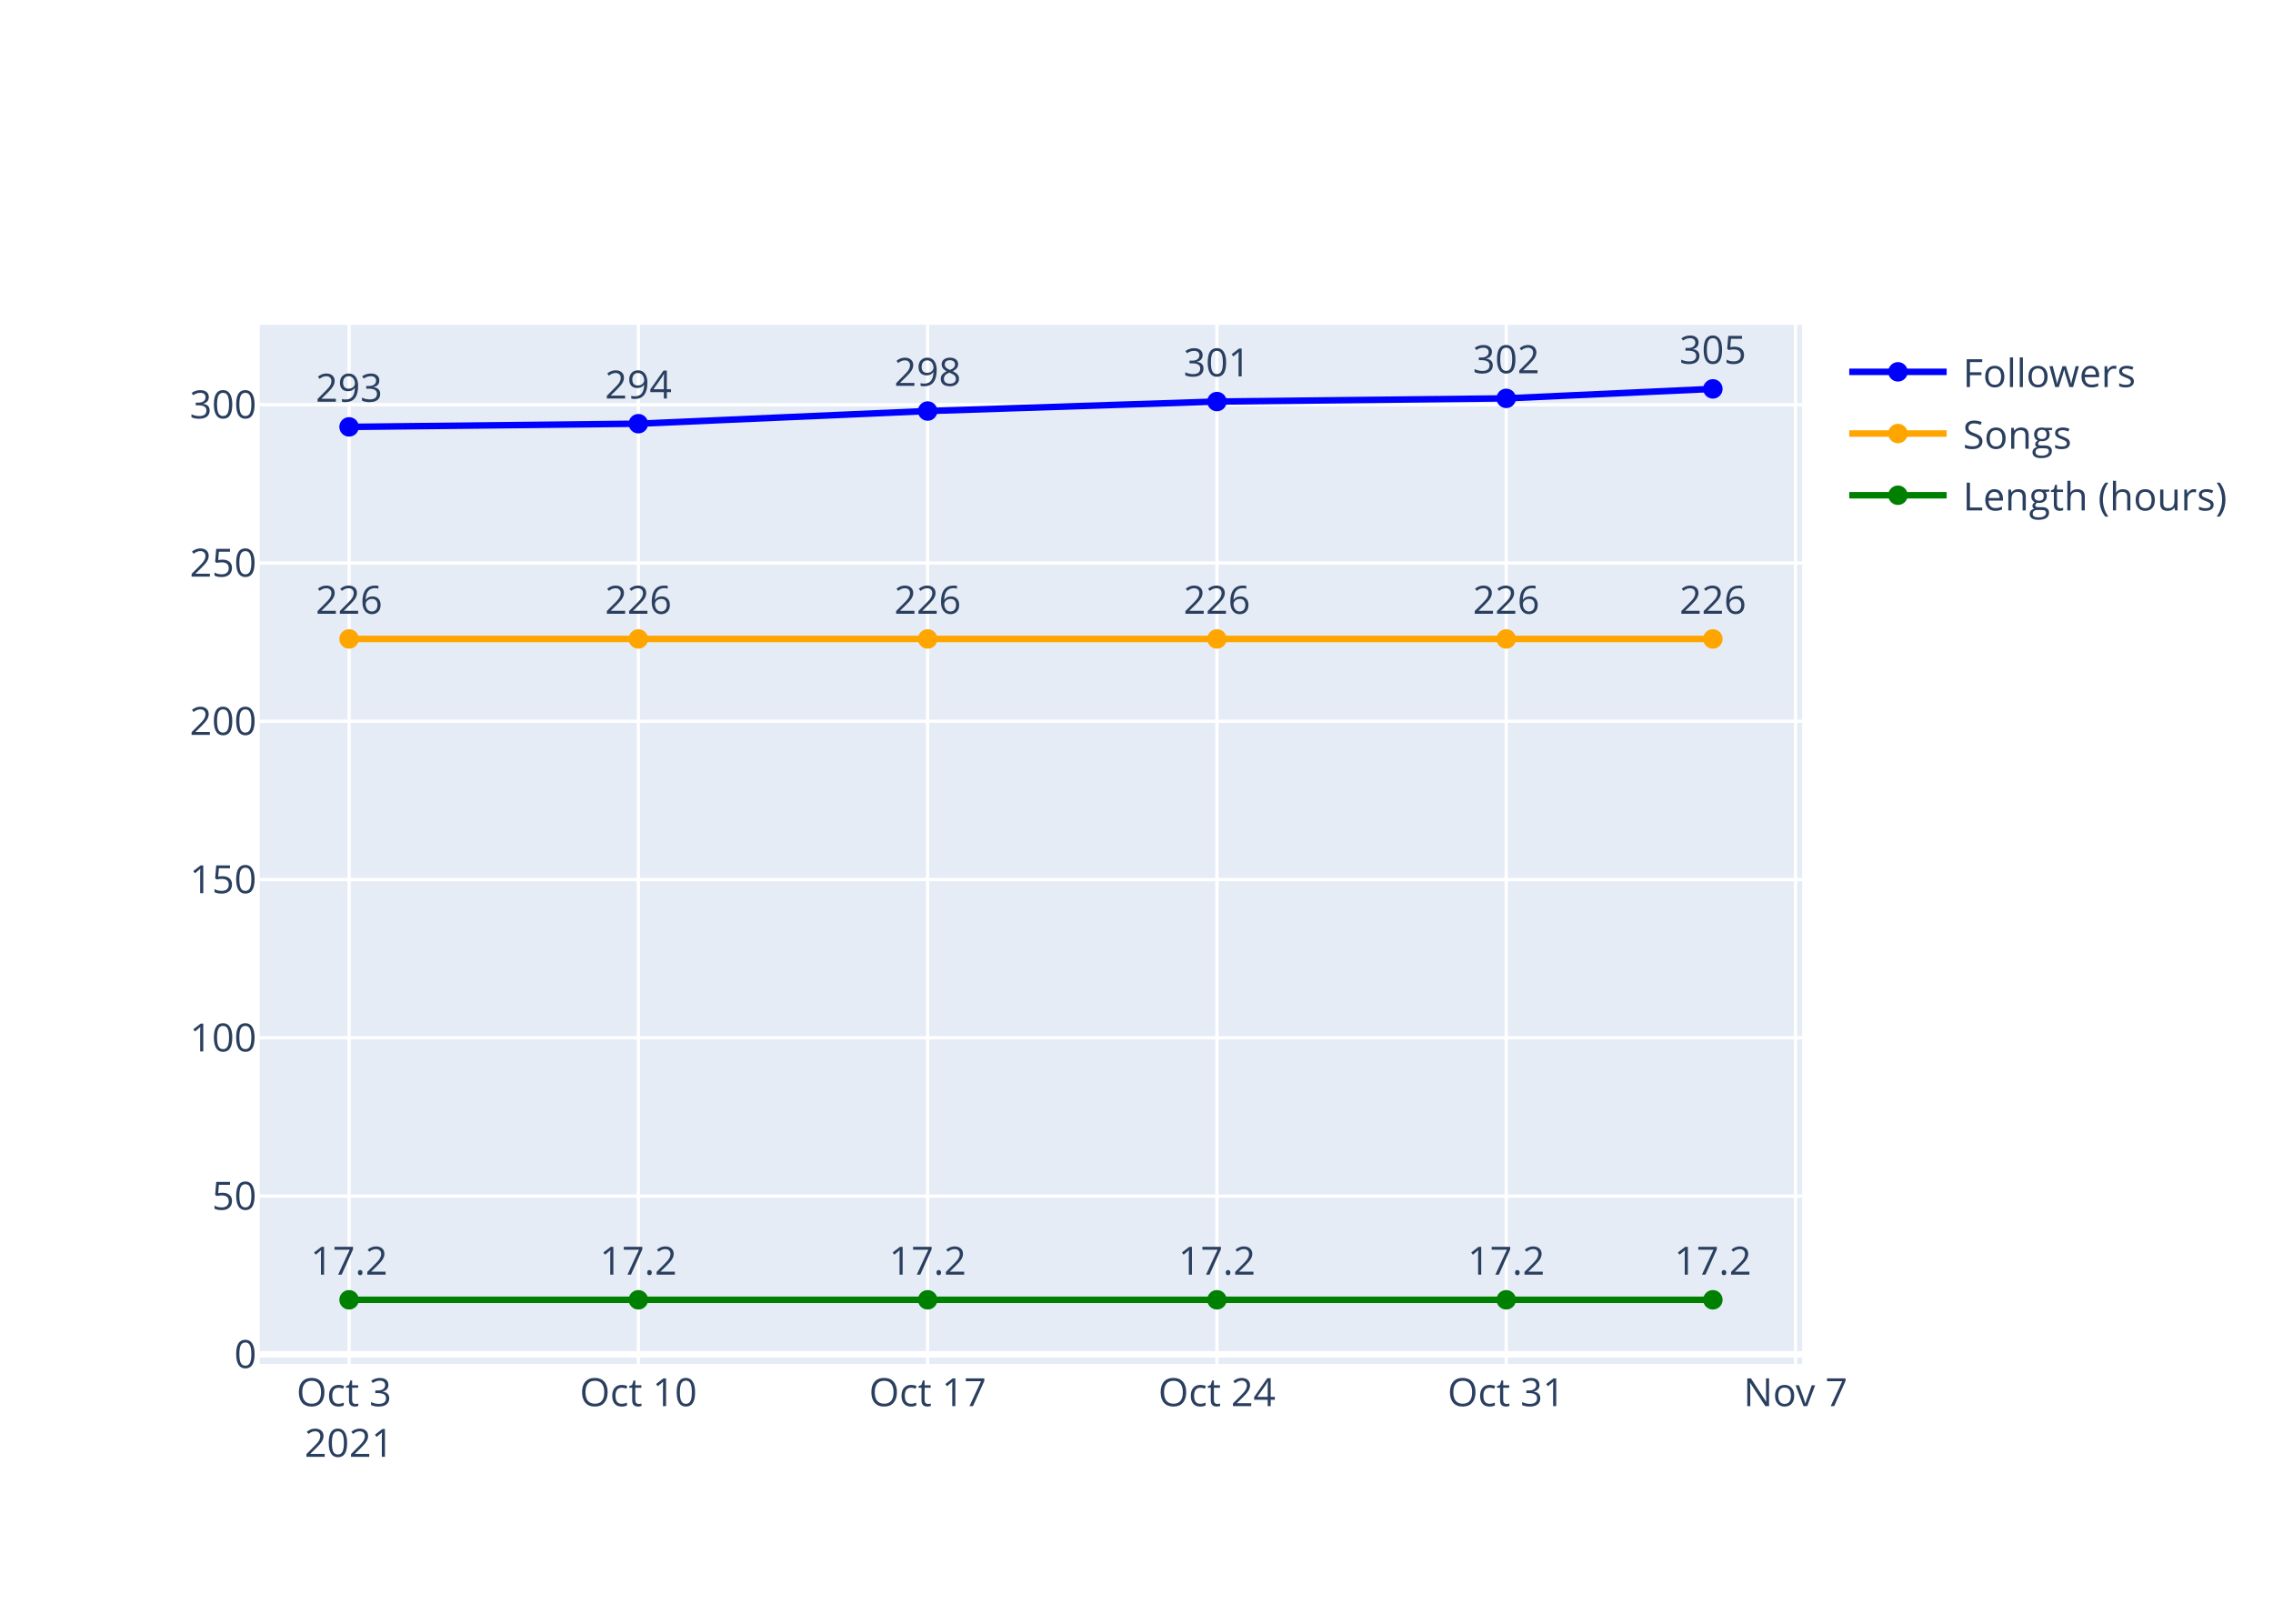
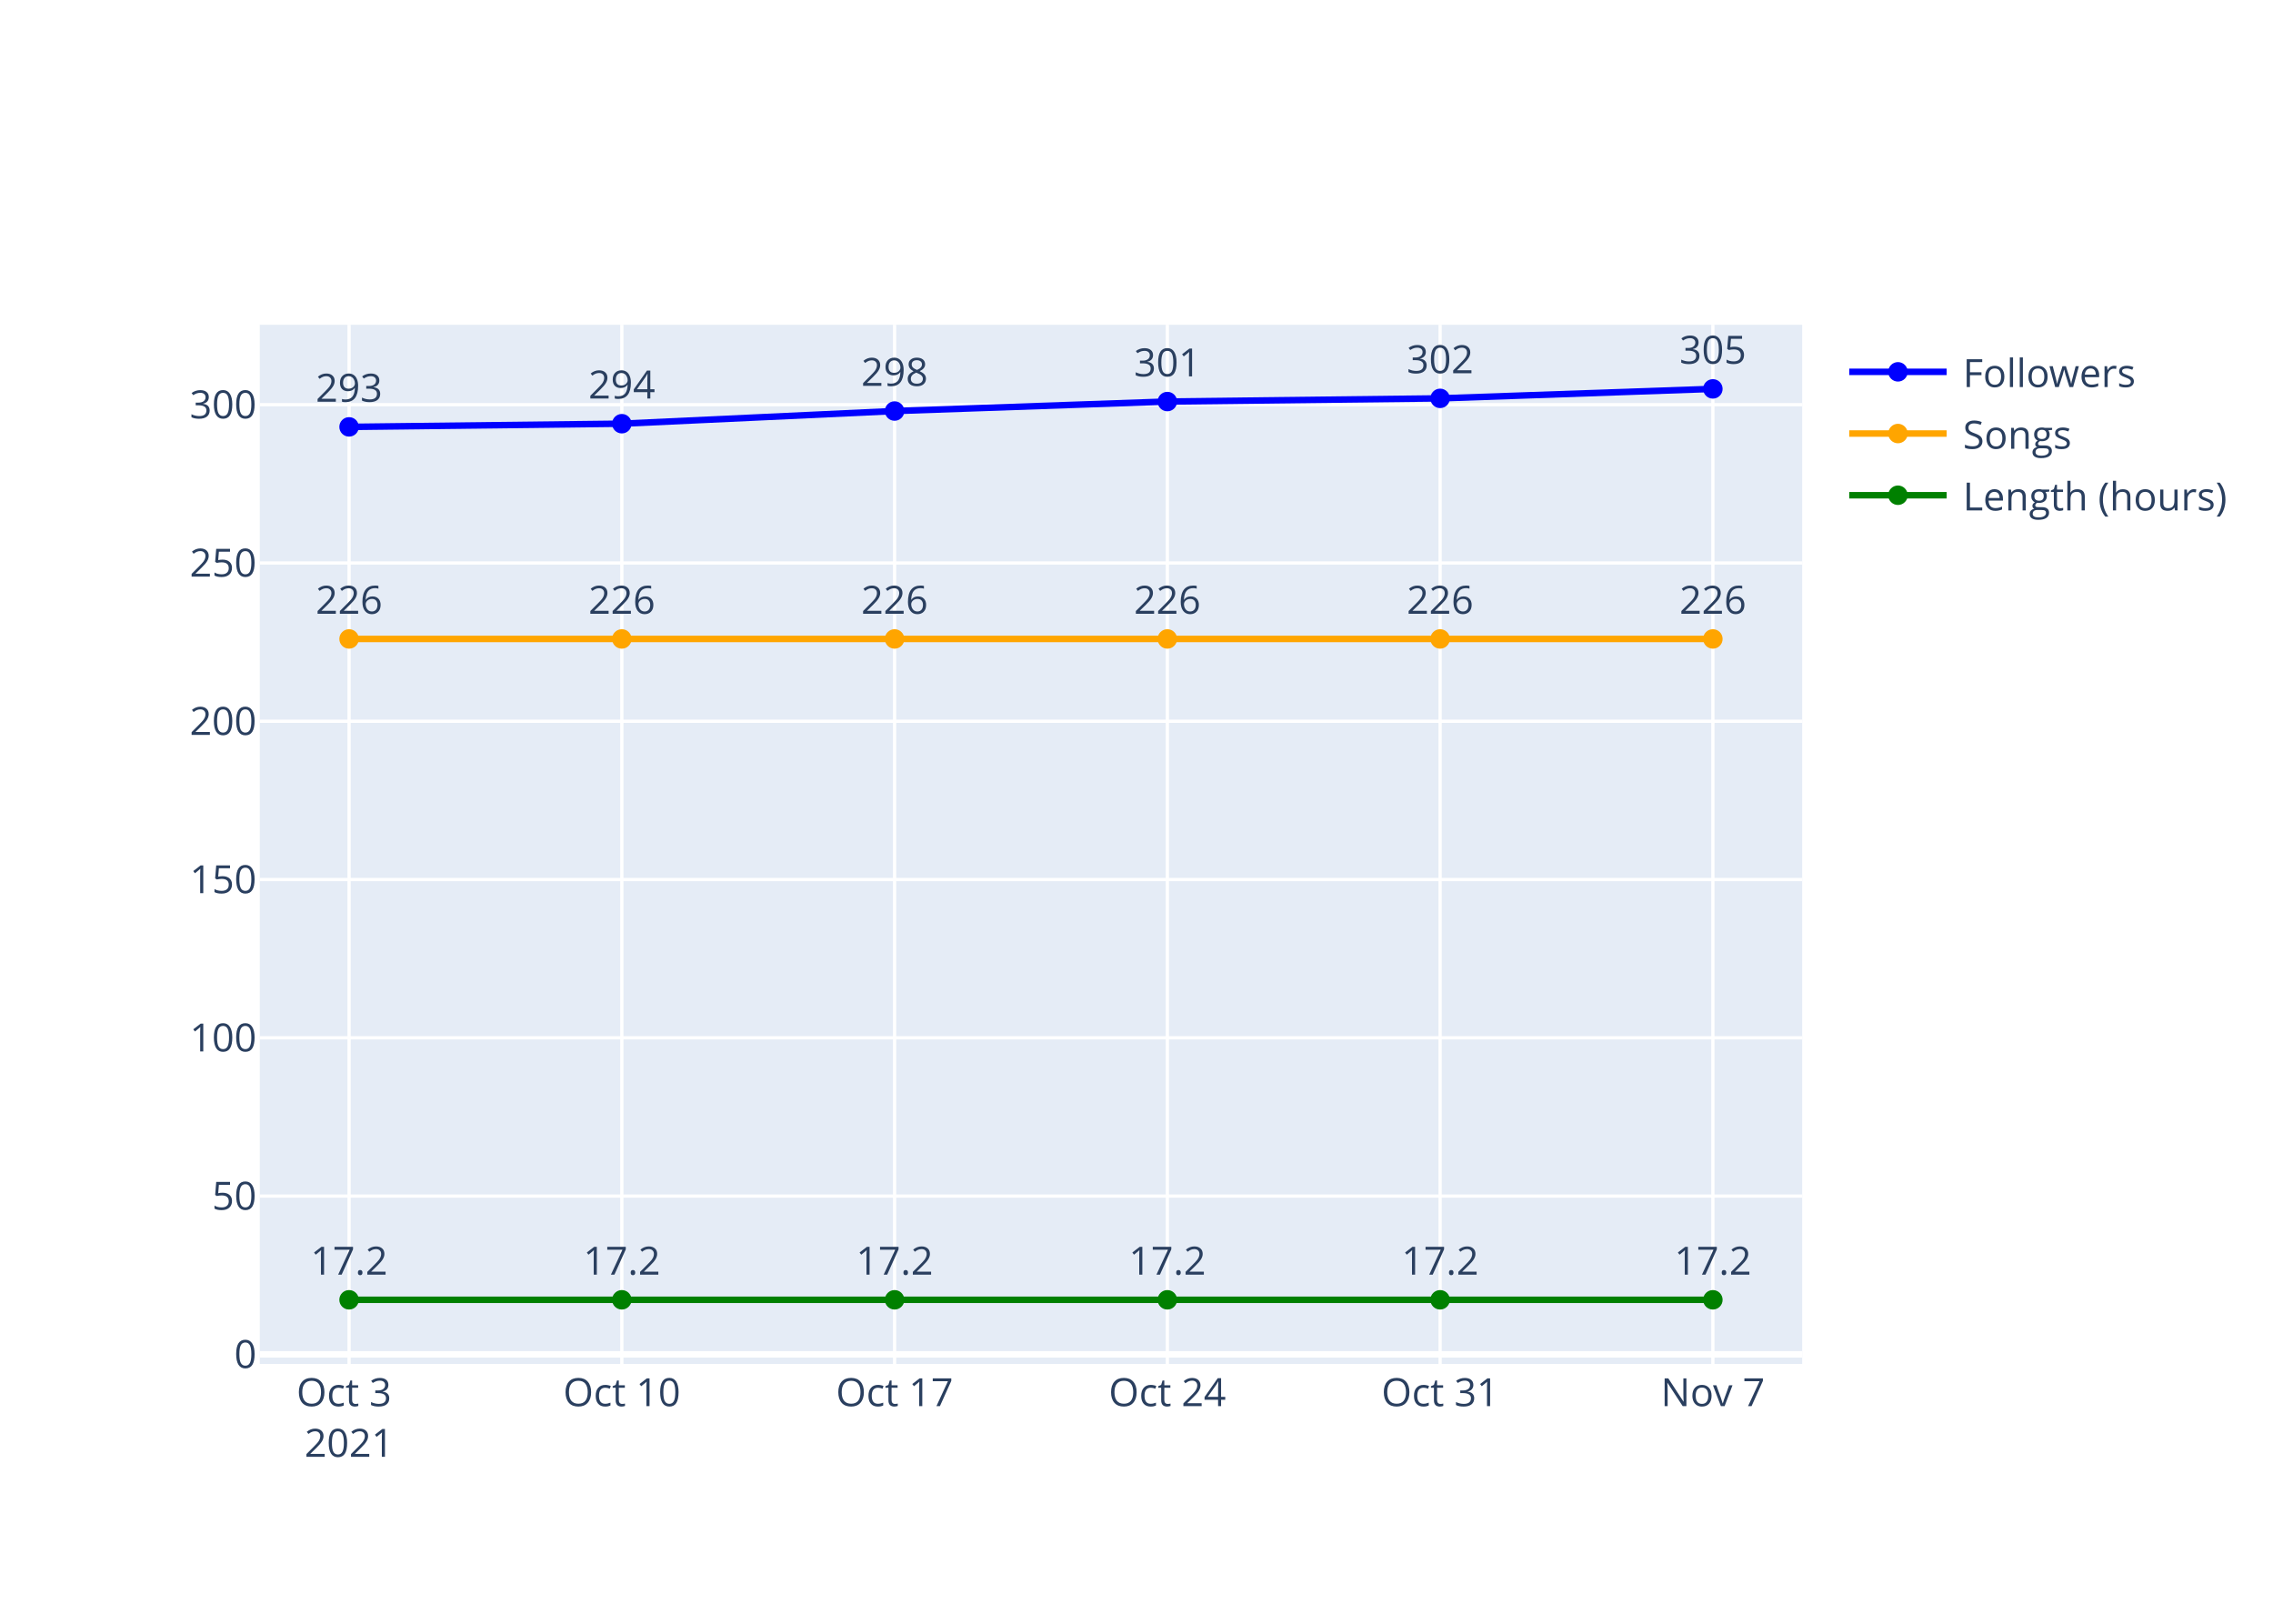
<svg xmlns="http://www.w3.org/2000/svg" class="main-svg" width="700" height="500" style="" viewBox="0 0 700 500">
  <rect x="0" y="0" width="700" height="500" style="fill: rgb(255, 255, 255); fill-opacity: 1;" />
-   <defs id="defs-fe0488">
+   <defs id="defs-e2731c">
    <g class="clips">
-       <clipPath id="clipfe0488xyplot" class="plotclip">
+       <clipPath id="clipe2731cxyplot" class="plotclip">
        <rect width="475" height="320" />
      </clipPath>
-       <clipPath class="axesclip" id="clipfe0488x">
+       <clipPath class="axesclip" id="clipe2731cx">
        <rect x="80" y="0" width="475" height="500" />
      </clipPath>
-       <clipPath class="axesclip" id="clipfe0488y">
+       <clipPath class="axesclip" id="clipe2731cy">
        <rect x="0" y="100" width="700" height="320" />
      </clipPath>
-       <clipPath class="axesclip" id="clipfe0488xy">
+       <clipPath class="axesclip" id="clipe2731cxy">
        <rect x="80" y="100" width="475" height="320" />
      </clipPath>
    </g>
    <g class="gradients" />
    <g class="patterns" />
  </defs>
  <g class="bglayer">
    <rect class="bg" x="80" y="100" width="475" height="320" style="fill: rgb(229, 236, 246); fill-opacity: 1; stroke-width: 0;" />
  </g>
  <g class="layer-below">
    <g class="imagelayer" />
    <g class="shapelayer" />
  </g>
  <g class="cartesianlayer">
    <g class="subplot xy">
      <g class="layer-subplot">
        <g class="shapelayer" />
        <g class="imagelayer" />
      </g>
      <g class="gridlayer">
        <g class="x">
          <path class="xgrid crisp" transform="translate(107.5,0)" d="M0,100v320" style="stroke: rgb(255, 255, 255); stroke-opacity: 1; stroke-width: 1px;" />
-           <path class="xgrid crisp" transform="translate(196.59,0)" d="M0,100v320" style="stroke: rgb(255, 255, 255); stroke-opacity: 1; stroke-width: 1px;" />
-           <path class="xgrid crisp" transform="translate(285.68,0)" d="M0,100v320" style="stroke: rgb(255, 255, 255); stroke-opacity: 1; stroke-width: 1px;" />
-           <path class="xgrid crisp" transform="translate(374.77,0)" d="M0,100v320" style="stroke: rgb(255, 255, 255); stroke-opacity: 1; stroke-width: 1px;" />
-           <path class="xgrid crisp" transform="translate(463.86,0)" d="M0,100v320" style="stroke: rgb(255, 255, 255); stroke-opacity: 1; stroke-width: 1px;" />
-           <path class="xgrid crisp" transform="translate(552.95,0)" d="M0,100v320" style="stroke: rgb(255, 255, 255); stroke-opacity: 1; stroke-width: 1px;" />
+           <path class="xgrid crisp" transform="translate(191.5,0)" d="M0,100v320" style="stroke: rgb(255, 255, 255); stroke-opacity: 1; stroke-width: 1px;" />
+           <path class="xgrid crisp" transform="translate(275.5,0)" d="M0,100v320" style="stroke: rgb(255, 255, 255); stroke-opacity: 1; stroke-width: 1px;" />
+           <path class="xgrid crisp" transform="translate(359.5,0)" d="M0,100v320" style="stroke: rgb(255, 255, 255); stroke-opacity: 1; stroke-width: 1px;" />
+           <path class="xgrid crisp" transform="translate(443.5,0)" d="M0,100v320" style="stroke: rgb(255, 255, 255); stroke-opacity: 1; stroke-width: 1px;" />
+           <path class="xgrid crisp" transform="translate(527.5,0)" d="M0,100v320" style="stroke: rgb(255, 255, 255); stroke-opacity: 1; stroke-width: 1px;" />
        </g>
        <g class="y">
          <path class="ygrid crisp" transform="translate(0,368.31)" d="M80,0h475" style="stroke: rgb(255, 255, 255); stroke-opacity: 1; stroke-width: 1px;" />
          <path class="ygrid crisp" transform="translate(0,319.57)" d="M80,0h475" style="stroke: rgb(255, 255, 255); stroke-opacity: 1; stroke-width: 1px;" />
          <path class="ygrid crisp" transform="translate(0,270.84)" d="M80,0h475" style="stroke: rgb(255, 255, 255); stroke-opacity: 1; stroke-width: 1px;" />
          <path class="ygrid crisp" transform="translate(0,222.1)" d="M80,0h475" style="stroke: rgb(255, 255, 255); stroke-opacity: 1; stroke-width: 1px;" />
          <path class="ygrid crisp" transform="translate(0,173.36)" d="M80,0h475" style="stroke: rgb(255, 255, 255); stroke-opacity: 1; stroke-width: 1px;" />
          <path class="ygrid crisp" transform="translate(0,124.62)" d="M80,0h475" style="stroke: rgb(255, 255, 255); stroke-opacity: 1; stroke-width: 1px;" />
        </g>
      </g>
      <g class="zerolinelayer">
        <path class="yzl zl crisp" transform="translate(0,417.05)" d="M80,0h475" style="stroke: rgb(255, 255, 255); stroke-opacity: 1; stroke-width: 2px;" />
      </g>
      <path class="xlines-below" />
      <path class="ylines-below" />
      <g class="overlines-below" />
      <g class="xaxislayer-below" />
      <g class="yaxislayer-below" />
      <g class="overaxes-below" />
-       <g class="plot" transform="translate(80,100)" clip-path="url(#clipfe0488xyplot)">
+       <g class="plot" transform="translate(80,100)" clip-path="url(#clipe2731cxyplot)">
        <g class="scatterlayer mlayer">
-           <g class="trace scatter tracef8ea63" style="stroke-miterlimit: 2; opacity: 1;">
+           <g class="trace scatter tracef70f42" style="stroke-miterlimit: 2; opacity: 1;">
            <g class="fills" />
            <g class="errorbars" />
            <g class="lines">
-               <path class="js-line" d="M27.5,31.45L116.59,30.47L205.68,26.57L294.77,23.65L383.86,22.67L447.5,19.75" style="vector-effect: non-scaling-stroke; fill: none; stroke: rgb(0, 0, 255); stroke-opacity: 1; stroke-width: 2px; opacity: 1;" />
+               <path class="js-line" d="M27.5,31.45L111.5,30.47L195.5,26.57L279.5,23.65L363.5,22.67L447.5,19.75" style="vector-effect: non-scaling-stroke; fill: none; stroke: rgb(0, 0, 255); stroke-opacity: 1; stroke-width: 2px; opacity: 1;" />
            </g>
            <g class="points">
              <path class="point" transform="translate(27.5,31.45)" d="M3,0A3,3 0 1,1 0,-3A3,3 0 0,1 3,0Z" style="opacity: 1; stroke-width: 0px; fill: rgb(0, 0, 255); fill-opacity: 1;" />
-               <path class="point" transform="translate(116.59,30.47)" d="M3,0A3,3 0 1,1 0,-3A3,3 0 0,1 3,0Z" style="opacity: 1; stroke-width: 0px; fill: rgb(0, 0, 255); fill-opacity: 1;" />
-               <path class="point" transform="translate(205.68,26.57)" d="M3,0A3,3 0 1,1 0,-3A3,3 0 0,1 3,0Z" style="opacity: 1; stroke-width: 0px; fill: rgb(0, 0, 255); fill-opacity: 1;" />
-               <path class="point" transform="translate(294.77,23.65)" d="M3,0A3,3 0 1,1 0,-3A3,3 0 0,1 3,0Z" style="opacity: 1; stroke-width: 0px; fill: rgb(0, 0, 255); fill-opacity: 1;" />
-               <path class="point" transform="translate(383.86,22.67)" d="M3,0A3,3 0 1,1 0,-3A3,3 0 0,1 3,0Z" style="opacity: 1; stroke-width: 0px; fill: rgb(0, 0, 255); fill-opacity: 1;" />
+               <path class="point" transform="translate(111.5,30.47)" d="M3,0A3,3 0 1,1 0,-3A3,3 0 0,1 3,0Z" style="opacity: 1; stroke-width: 0px; fill: rgb(0, 0, 255); fill-opacity: 1;" />
+               <path class="point" transform="translate(195.5,26.57)" d="M3,0A3,3 0 1,1 0,-3A3,3 0 0,1 3,0Z" style="opacity: 1; stroke-width: 0px; fill: rgb(0, 0, 255); fill-opacity: 1;" />
+               <path class="point" transform="translate(279.5,23.65)" d="M3,0A3,3 0 1,1 0,-3A3,3 0 0,1 3,0Z" style="opacity: 1; stroke-width: 0px; fill: rgb(0, 0, 255); fill-opacity: 1;" />
+               <path class="point" transform="translate(363.5,22.67)" d="M3,0A3,3 0 1,1 0,-3A3,3 0 0,1 3,0Z" style="opacity: 1; stroke-width: 0px; fill: rgb(0, 0, 255); fill-opacity: 1;" />
              <path class="point" transform="translate(447.5,19.75)" d="M3,0A3,3 0 1,1 0,-3A3,3 0 0,1 3,0Z" style="opacity: 1; stroke-width: 0px; fill: rgb(0, 0, 255); fill-opacity: 1;" />
            </g>
            <g class="text">
              <g class="textpoint" transform="translate(0,-7.75)">
                <text x="27.5" y="31.45" text-anchor="middle" style="font-family: 'Open Sans', verdana, arial, sans-serif; font-size: 12px; fill: rgb(42, 63, 95); fill-opacity: 1; white-space: pre;">293</text>
              </g>
              <g class="textpoint" transform="translate(0,-7.75)">
-                 <text x="116.59" y="30.47" text-anchor="middle" style="font-family: 'Open Sans', verdana, arial, sans-serif; font-size: 12px; fill: rgb(42, 63, 95); fill-opacity: 1; white-space: pre;">294</text>
-               </g>
-               <g class="textpoint" transform="translate(0,-7.75)">
-                 <text x="205.68" y="26.57" text-anchor="middle" style="font-family: 'Open Sans', verdana, arial, sans-serif; font-size: 12px; fill: rgb(42, 63, 95); fill-opacity: 1; white-space: pre;">298</text>
-               </g>
-               <g class="textpoint" transform="translate(0,-7.75)">
-                 <text x="294.77" y="23.65" text-anchor="middle" style="font-family: 'Open Sans', verdana, arial, sans-serif; font-size: 12px; fill: rgb(42, 63, 95); fill-opacity: 1; white-space: pre;">301</text>
-               </g>
-               <g class="textpoint" transform="translate(0,-7.75)">
-                 <text x="383.86" y="22.67" text-anchor="middle" style="font-family: 'Open Sans', verdana, arial, sans-serif; font-size: 12px; fill: rgb(42, 63, 95); fill-opacity: 1; white-space: pre;">302</text>
+                 <text x="111.5" y="30.47" text-anchor="middle" style="font-family: 'Open Sans', verdana, arial, sans-serif; font-size: 12px; fill: rgb(42, 63, 95); fill-opacity: 1; white-space: pre;">294</text>
+               </g>
+               <g class="textpoint" transform="translate(0,-7.75)">
+                 <text x="195.5" y="26.57" text-anchor="middle" style="font-family: 'Open Sans', verdana, arial, sans-serif; font-size: 12px; fill: rgb(42, 63, 95); fill-opacity: 1; white-space: pre;">298</text>
+               </g>
+               <g class="textpoint" transform="translate(0,-7.75)">
+                 <text x="279.5" y="23.65" text-anchor="middle" style="font-family: 'Open Sans', verdana, arial, sans-serif; font-size: 12px; fill: rgb(42, 63, 95); fill-opacity: 1; white-space: pre;">301</text>
+               </g>
+               <g class="textpoint" transform="translate(0,-7.75)">
+                 <text x="363.5" y="22.67" text-anchor="middle" style="font-family: 'Open Sans', verdana, arial, sans-serif; font-size: 12px; fill: rgb(42, 63, 95); fill-opacity: 1; white-space: pre;">302</text>
              </g>
              <g class="textpoint" transform="translate(0,-7.75)">
                <text x="447.5" y="19.75" text-anchor="middle" style="font-family: 'Open Sans', verdana, arial, sans-serif; font-size: 12px; fill: rgb(42, 63, 95); fill-opacity: 1; white-space: pre;">305</text>
              </g>
            </g>
          </g>
-           <g class="trace scatter trace353bc6" style="stroke-miterlimit: 2; opacity: 1;">
+           <g class="trace scatter trace616b35" style="stroke-miterlimit: 2; opacity: 1;">
            <g class="fills" />
            <g class="errorbars" />
            <g class="lines">
              <path class="js-line" d="M27.5,96.75L447.5,96.75" style="vector-effect: non-scaling-stroke; fill: none; stroke: rgb(255, 165, 0); stroke-opacity: 1; stroke-width: 2px; opacity: 1;" />
            </g>
            <g class="points">
              <path class="point" transform="translate(27.5,96.75)" d="M3,0A3,3 0 1,1 0,-3A3,3 0 0,1 3,0Z" style="opacity: 1; stroke-width: 0px; fill: rgb(255, 165, 0); fill-opacity: 1;" />
-               <path class="point" transform="translate(116.59,96.75)" d="M3,0A3,3 0 1,1 0,-3A3,3 0 0,1 3,0Z" style="opacity: 1; stroke-width: 0px; fill: rgb(255, 165, 0); fill-opacity: 1;" />
-               <path class="point" transform="translate(205.68,96.75)" d="M3,0A3,3 0 1,1 0,-3A3,3 0 0,1 3,0Z" style="opacity: 1; stroke-width: 0px; fill: rgb(255, 165, 0); fill-opacity: 1;" />
-               <path class="point" transform="translate(294.77,96.75)" d="M3,0A3,3 0 1,1 0,-3A3,3 0 0,1 3,0Z" style="opacity: 1; stroke-width: 0px; fill: rgb(255, 165, 0); fill-opacity: 1;" />
-               <path class="point" transform="translate(383.86,96.75)" d="M3,0A3,3 0 1,1 0,-3A3,3 0 0,1 3,0Z" style="opacity: 1; stroke-width: 0px; fill: rgb(255, 165, 0); fill-opacity: 1;" />
+               <path class="point" transform="translate(111.5,96.75)" d="M3,0A3,3 0 1,1 0,-3A3,3 0 0,1 3,0Z" style="opacity: 1; stroke-width: 0px; fill: rgb(255, 165, 0); fill-opacity: 1;" />
+               <path class="point" transform="translate(195.5,96.75)" d="M3,0A3,3 0 1,1 0,-3A3,3 0 0,1 3,0Z" style="opacity: 1; stroke-width: 0px; fill: rgb(255, 165, 0); fill-opacity: 1;" />
+               <path class="point" transform="translate(279.5,96.75)" d="M3,0A3,3 0 1,1 0,-3A3,3 0 0,1 3,0Z" style="opacity: 1; stroke-width: 0px; fill: rgb(255, 165, 0); fill-opacity: 1;" />
+               <path class="point" transform="translate(363.5,96.75)" d="M3,0A3,3 0 1,1 0,-3A3,3 0 0,1 3,0Z" style="opacity: 1; stroke-width: 0px; fill: rgb(255, 165, 0); fill-opacity: 1;" />
              <path class="point" transform="translate(447.5,96.75)" d="M3,0A3,3 0 1,1 0,-3A3,3 0 0,1 3,0Z" style="opacity: 1; stroke-width: 0px; fill: rgb(255, 165, 0); fill-opacity: 1;" />
            </g>
            <g class="text">
              <g class="textpoint" transform="translate(0,-7.75)">
                <text x="27.5" y="96.75" text-anchor="middle" style="font-family: 'Open Sans', verdana, arial, sans-serif; font-size: 12px; fill: rgb(42, 63, 95); fill-opacity: 1; white-space: pre;">226</text>
              </g>
              <g class="textpoint" transform="translate(0,-7.75)">
-                 <text x="116.59" y="96.75" text-anchor="middle" style="font-family: 'Open Sans', verdana, arial, sans-serif; font-size: 12px; fill: rgb(42, 63, 95); fill-opacity: 1; white-space: pre;">226</text>
-               </g>
-               <g class="textpoint" transform="translate(0,-7.75)">
-                 <text x="205.68" y="96.75" text-anchor="middle" style="font-family: 'Open Sans', verdana, arial, sans-serif; font-size: 12px; fill: rgb(42, 63, 95); fill-opacity: 1; white-space: pre;">226</text>
-               </g>
-               <g class="textpoint" transform="translate(0,-7.75)">
-                 <text x="294.77" y="96.75" text-anchor="middle" style="font-family: 'Open Sans', verdana, arial, sans-serif; font-size: 12px; fill: rgb(42, 63, 95); fill-opacity: 1; white-space: pre;">226</text>
-               </g>
-               <g class="textpoint" transform="translate(0,-7.75)">
-                 <text x="383.86" y="96.75" text-anchor="middle" style="font-family: 'Open Sans', verdana, arial, sans-serif; font-size: 12px; fill: rgb(42, 63, 95); fill-opacity: 1; white-space: pre;">226</text>
+                 <text x="111.5" y="96.75" text-anchor="middle" style="font-family: 'Open Sans', verdana, arial, sans-serif; font-size: 12px; fill: rgb(42, 63, 95); fill-opacity: 1; white-space: pre;">226</text>
+               </g>
+               <g class="textpoint" transform="translate(0,-7.75)">
+                 <text x="195.5" y="96.75" text-anchor="middle" style="font-family: 'Open Sans', verdana, arial, sans-serif; font-size: 12px; fill: rgb(42, 63, 95); fill-opacity: 1; white-space: pre;">226</text>
+               </g>
+               <g class="textpoint" transform="translate(0,-7.75)">
+                 <text x="279.5" y="96.75" text-anchor="middle" style="font-family: 'Open Sans', verdana, arial, sans-serif; font-size: 12px; fill: rgb(42, 63, 95); fill-opacity: 1; white-space: pre;">226</text>
+               </g>
+               <g class="textpoint" transform="translate(0,-7.75)">
+                 <text x="363.5" y="96.75" text-anchor="middle" style="font-family: 'Open Sans', verdana, arial, sans-serif; font-size: 12px; fill: rgb(42, 63, 95); fill-opacity: 1; white-space: pre;">226</text>
              </g>
              <g class="textpoint" transform="translate(0,-7.75)">
                <text x="447.5" y="96.75" text-anchor="middle" style="font-family: 'Open Sans', verdana, arial, sans-serif; font-size: 12px; fill: rgb(42, 63, 95); fill-opacity: 1; white-space: pre;">226</text>
              </g>
            </g>
          </g>
-           <g class="trace scatter trace81c74c" style="stroke-miterlimit: 2; opacity: 1;">
+           <g class="trace scatter trace49b85c" style="stroke-miterlimit: 2; opacity: 1;">
            <g class="fills" />
            <g class="errorbars" />
            <g class="lines">
              <path class="js-line" d="M27.5,300.25L447.5,300.25" style="vector-effect: non-scaling-stroke; fill: none; stroke: rgb(0, 128, 0); stroke-opacity: 1; stroke-width: 2px; opacity: 1;" />
            </g>
            <g class="points">
              <path class="point" transform="translate(27.5,300.25)" d="M3,0A3,3 0 1,1 0,-3A3,3 0 0,1 3,0Z" style="opacity: 1; stroke-width: 0px; fill: rgb(0, 128, 0); fill-opacity: 1;" />
-               <path class="point" transform="translate(116.59,300.25)" d="M3,0A3,3 0 1,1 0,-3A3,3 0 0,1 3,0Z" style="opacity: 1; stroke-width: 0px; fill: rgb(0, 128, 0); fill-opacity: 1;" />
-               <path class="point" transform="translate(205.68,300.25)" d="M3,0A3,3 0 1,1 0,-3A3,3 0 0,1 3,0Z" style="opacity: 1; stroke-width: 0px; fill: rgb(0, 128, 0); fill-opacity: 1;" />
-               <path class="point" transform="translate(294.77,300.25)" d="M3,0A3,3 0 1,1 0,-3A3,3 0 0,1 3,0Z" style="opacity: 1; stroke-width: 0px; fill: rgb(0, 128, 0); fill-opacity: 1;" />
-               <path class="point" transform="translate(383.86,300.25)" d="M3,0A3,3 0 1,1 0,-3A3,3 0 0,1 3,0Z" style="opacity: 1; stroke-width: 0px; fill: rgb(0, 128, 0); fill-opacity: 1;" />
+               <path class="point" transform="translate(111.5,300.25)" d="M3,0A3,3 0 1,1 0,-3A3,3 0 0,1 3,0Z" style="opacity: 1; stroke-width: 0px; fill: rgb(0, 128, 0); fill-opacity: 1;" />
+               <path class="point" transform="translate(195.5,300.25)" d="M3,0A3,3 0 1,1 0,-3A3,3 0 0,1 3,0Z" style="opacity: 1; stroke-width: 0px; fill: rgb(0, 128, 0); fill-opacity: 1;" />
+               <path class="point" transform="translate(279.5,300.25)" d="M3,0A3,3 0 1,1 0,-3A3,3 0 0,1 3,0Z" style="opacity: 1; stroke-width: 0px; fill: rgb(0, 128, 0); fill-opacity: 1;" />
+               <path class="point" transform="translate(363.5,300.25)" d="M3,0A3,3 0 1,1 0,-3A3,3 0 0,1 3,0Z" style="opacity: 1; stroke-width: 0px; fill: rgb(0, 128, 0); fill-opacity: 1;" />
              <path class="point" transform="translate(447.5,300.25)" d="M3,0A3,3 0 1,1 0,-3A3,3 0 0,1 3,0Z" style="opacity: 1; stroke-width: 0px; fill: rgb(0, 128, 0); fill-opacity: 1;" />
            </g>
            <g class="text">
              <g class="textpoint" transform="translate(0,-7.75)">
                <text x="27.5" y="300.25" text-anchor="middle" style="font-family: 'Open Sans', verdana, arial, sans-serif; font-size: 12px; fill: rgb(42, 63, 95); fill-opacity: 1; white-space: pre;">17.2</text>
              </g>
              <g class="textpoint" transform="translate(0,-7.75)">
-                 <text x="116.59" y="300.25" text-anchor="middle" style="font-family: 'Open Sans', verdana, arial, sans-serif; font-size: 12px; fill: rgb(42, 63, 95); fill-opacity: 1; white-space: pre;">17.2</text>
-               </g>
-               <g class="textpoint" transform="translate(0,-7.75)">
-                 <text x="205.68" y="300.25" text-anchor="middle" style="font-family: 'Open Sans', verdana, arial, sans-serif; font-size: 12px; fill: rgb(42, 63, 95); fill-opacity: 1; white-space: pre;">17.2</text>
-               </g>
-               <g class="textpoint" transform="translate(0,-7.75)">
-                 <text x="294.77" y="300.25" text-anchor="middle" style="font-family: 'Open Sans', verdana, arial, sans-serif; font-size: 12px; fill: rgb(42, 63, 95); fill-opacity: 1; white-space: pre;">17.2</text>
-               </g>
-               <g class="textpoint" transform="translate(0,-7.75)">
-                 <text x="383.86" y="300.25" text-anchor="middle" style="font-family: 'Open Sans', verdana, arial, sans-serif; font-size: 12px; fill: rgb(42, 63, 95); fill-opacity: 1; white-space: pre;">17.2</text>
+                 <text x="111.5" y="300.25" text-anchor="middle" style="font-family: 'Open Sans', verdana, arial, sans-serif; font-size: 12px; fill: rgb(42, 63, 95); fill-opacity: 1; white-space: pre;">17.2</text>
+               </g>
+               <g class="textpoint" transform="translate(0,-7.75)">
+                 <text x="195.5" y="300.25" text-anchor="middle" style="font-family: 'Open Sans', verdana, arial, sans-serif; font-size: 12px; fill: rgb(42, 63, 95); fill-opacity: 1; white-space: pre;">17.2</text>
+               </g>
+               <g class="textpoint" transform="translate(0,-7.75)">
+                 <text x="279.5" y="300.25" text-anchor="middle" style="font-family: 'Open Sans', verdana, arial, sans-serif; font-size: 12px; fill: rgb(42, 63, 95); fill-opacity: 1; white-space: pre;">17.2</text>
+               </g>
+               <g class="textpoint" transform="translate(0,-7.75)">
+                 <text x="363.5" y="300.25" text-anchor="middle" style="font-family: 'Open Sans', verdana, arial, sans-serif; font-size: 12px; fill: rgb(42, 63, 95); fill-opacity: 1; white-space: pre;">17.2</text>
              </g>
              <g class="textpoint" transform="translate(0,-7.75)">
                <text x="447.5" y="300.25" text-anchor="middle" style="font-family: 'Open Sans', verdana, arial, sans-serif; font-size: 12px; fill: rgb(42, 63, 95); fill-opacity: 1; white-space: pre;">17.2</text>
              </g>
            </g>
          </g>
        </g>
      </g>
      <g class="overplot" />
      <path class="xlines-above crisp" d="M0,0" style="fill: none;" />
      <path class="ylines-above crisp" d="M0,0" style="fill: none;" />
      <g class="overlines-above" />
      <g class="xaxislayer-above">
        <g class="xtick">
          <text text-anchor="middle" x="0" y="433" transform="translate(107.5,0)" style="font-family: 'Open Sans', verdana, arial, sans-serif; font-size: 12px; fill: rgb(42, 63, 95); fill-opacity: 1; white-space: pre; opacity: 1;">
            <tspan class="line" dy="0em" x="0" y="433">Oct 3</tspan>
            <tspan class="line" dy="1.3em" x="0" y="433">2021</tspan>
          </text>
        </g>
        <g class="xtick">
-           <text text-anchor="middle" x="0" y="433" style="font-family: 'Open Sans', verdana, arial, sans-serif; font-size: 12px; fill: rgb(42, 63, 95); fill-opacity: 1; white-space: pre; opacity: 1;" transform="translate(196.59,0)">Oct 10</text>
-         </g>
-         <g class="xtick">
-           <text text-anchor="middle" x="0" y="433" style="font-family: 'Open Sans', verdana, arial, sans-serif; font-size: 12px; fill: rgb(42, 63, 95); fill-opacity: 1; white-space: pre; opacity: 1;" transform="translate(285.68,0)">Oct 17</text>
-         </g>
-         <g class="xtick">
-           <text text-anchor="middle" x="0" y="433" style="font-family: 'Open Sans', verdana, arial, sans-serif; font-size: 12px; fill: rgb(42, 63, 95); fill-opacity: 1; white-space: pre; opacity: 1;" transform="translate(374.77,0)">Oct 24</text>
-         </g>
-         <g class="xtick">
-           <text text-anchor="middle" x="0" y="433" style="font-family: 'Open Sans', verdana, arial, sans-serif; font-size: 12px; fill: rgb(42, 63, 95); fill-opacity: 1; white-space: pre; opacity: 1;" transform="translate(463.86,0)">Oct 31</text>
-         </g>
-         <g class="xtick">
-           <text text-anchor="middle" x="0" y="433" style="font-family: 'Open Sans', verdana, arial, sans-serif; font-size: 12px; fill: rgb(42, 63, 95); fill-opacity: 1; white-space: pre; opacity: 1;" transform="translate(552.95,0)">Nov 7</text>
+           <text text-anchor="middle" x="0" y="433" style="font-family: 'Open Sans', verdana, arial, sans-serif; font-size: 12px; fill: rgb(42, 63, 95); fill-opacity: 1; white-space: pre; opacity: 1;" transform="translate(191.5,0)">Oct 10</text>
+         </g>
+         <g class="xtick">
+           <text text-anchor="middle" x="0" y="433" style="font-family: 'Open Sans', verdana, arial, sans-serif; font-size: 12px; fill: rgb(42, 63, 95); fill-opacity: 1; white-space: pre; opacity: 1;" transform="translate(275.5,0)">Oct 17</text>
+         </g>
+         <g class="xtick">
+           <text text-anchor="middle" x="0" y="433" style="font-family: 'Open Sans', verdana, arial, sans-serif; font-size: 12px; fill: rgb(42, 63, 95); fill-opacity: 1; white-space: pre; opacity: 1;" transform="translate(359.5,0)">Oct 24</text>
+         </g>
+         <g class="xtick">
+           <text text-anchor="middle" x="0" y="433" style="font-family: 'Open Sans', verdana, arial, sans-serif; font-size: 12px; fill: rgb(42, 63, 95); fill-opacity: 1; white-space: pre; opacity: 1;" transform="translate(443.5,0)">Oct 31</text>
+         </g>
+         <g class="xtick">
+           <text text-anchor="middle" x="0" y="433" style="font-family: 'Open Sans', verdana, arial, sans-serif; font-size: 12px; fill: rgb(42, 63, 95); fill-opacity: 1; white-space: pre; opacity: 1;" transform="translate(527.5,0)">Nov 7</text>
        </g>
      </g>
      <g class="yaxislayer-above">
        <g class="ytick">
          <text text-anchor="end" x="79" y="4.2" transform="translate(0,417.05)" style="font-family: 'Open Sans', verdana, arial, sans-serif; font-size: 12px; fill: rgb(42, 63, 95); fill-opacity: 1; white-space: pre; opacity: 1;">0</text>
        </g>
        <g class="ytick">
          <text text-anchor="end" x="79" y="4.2" style="font-family: 'Open Sans', verdana, arial, sans-serif; font-size: 12px; fill: rgb(42, 63, 95); fill-opacity: 1; white-space: pre; opacity: 1;" transform="translate(0,368.31)">50</text>
        </g>
        <g class="ytick">
          <text text-anchor="end" x="79" y="4.2" style="font-family: 'Open Sans', verdana, arial, sans-serif; font-size: 12px; fill: rgb(42, 63, 95); fill-opacity: 1; white-space: pre; opacity: 1;" transform="translate(0,319.57)">100</text>
        </g>
        <g class="ytick">
          <text text-anchor="end" x="79" y="4.2" style="font-family: 'Open Sans', verdana, arial, sans-serif; font-size: 12px; fill: rgb(42, 63, 95); fill-opacity: 1; white-space: pre; opacity: 1;" transform="translate(0,270.84)">150</text>
        </g>
        <g class="ytick">
          <text text-anchor="end" x="79" y="4.2" style="font-family: 'Open Sans', verdana, arial, sans-serif; font-size: 12px; fill: rgb(42, 63, 95); fill-opacity: 1; white-space: pre; opacity: 1;" transform="translate(0,222.1)">200</text>
        </g>
        <g class="ytick">
          <text text-anchor="end" x="79" y="4.2" style="font-family: 'Open Sans', verdana, arial, sans-serif; font-size: 12px; fill: rgb(42, 63, 95); fill-opacity: 1; white-space: pre; opacity: 1;" transform="translate(0,173.36)">250</text>
        </g>
        <g class="ytick">
          <text text-anchor="end" x="79" y="4.2" style="font-family: 'Open Sans', verdana, arial, sans-serif; font-size: 12px; fill: rgb(42, 63, 95); fill-opacity: 1; white-space: pre; opacity: 1;" transform="translate(0,124.62)">300</text>
        </g>
      </g>
      <g class="overaxes-above" />
    </g>
  </g>
  <g class="polarlayer" />
  <g class="ternarylayer" />
  <g class="geolayer" />
  <g class="funnelarealayer" />
  <g class="pielayer" />
  <g class="iciclelayer" />
  <g class="treemaplayer" />
  <g class="sunburstlayer" />
  <g class="glimages" />
-   <defs id="topdefs-fe0488">
+   <defs id="topdefs-e2731c">
    <g class="clips" />
-     <clipPath id="legendfe0488">
+     <clipPath id="legende2731c">
      <rect width="124" height="67" x="0" y="0" />
    </clipPath>
  </defs>
  <g class="layer-above">
    <g class="imagelayer" />
    <g class="shapelayer" />
  </g>
  <g class="infolayer">
    <g class="legend" pointer-events="all" transform="translate(564.5,100)">
      <rect class="bg" shape-rendering="crispEdges" style="stroke: rgb(68, 68, 68); stroke-opacity: 1; fill: rgb(255, 255, 255); fill-opacity: 1; stroke-width: 0px;" width="124" height="67" x="0" y="0" />
-       <g class="scrollbox" transform="" clip-path="url(#legendfe0488)">
+       <g class="scrollbox" transform="" clip-path="url(#legende2731c)">
        <g class="groups">
          <g class="traces" transform="translate(0,14.5)" style="opacity: 1;">
            <text class="legendtext" text-anchor="start" x="40" y="4.68" style="font-family: 'Open Sans', verdana, arial, sans-serif; font-size: 12px; fill: rgb(42, 63, 95); fill-opacity: 1; white-space: pre;">Followers</text>
            <g class="layers" style="opacity: 1;">
              <g class="legendfill" />
              <g class="legendlines">
                <path class="js-line" d="M5,0h30" style="fill: none; stroke: rgb(0, 0, 255); stroke-opacity: 1; stroke-width: 2px;" />
              </g>
              <g class="legendsymbols">
                <g class="legendpoints">
                  <path class="scatterpts" transform="translate(20,0)" d="M3,0A3,3 0 1,1 0,-3A3,3 0 0,1 3,0Z" style="opacity: 1; stroke-width: 0px; fill: rgb(0, 0, 255); fill-opacity: 1;" />
                </g>
              </g>
            </g>
            <rect class="legendtoggle" x="0" y="-9.5" width="118.062" height="19" style="fill: rgb(0, 0, 0); fill-opacity: 0;" />
          </g>
          <g class="traces" transform="translate(0,33.5)" style="opacity: 1;">
            <text class="legendtext" text-anchor="start" x="40" y="4.68" style="font-family: 'Open Sans', verdana, arial, sans-serif; font-size: 12px; fill: rgb(42, 63, 95); fill-opacity: 1; white-space: pre;">Songs</text>
            <g class="layers" style="opacity: 1;">
              <g class="legendfill" />
              <g class="legendlines">
                <path class="js-line" d="M5,0h30" style="fill: none; stroke: rgb(255, 165, 0); stroke-opacity: 1; stroke-width: 2px;" />
              </g>
              <g class="legendsymbols">
                <g class="legendpoints">
                  <path class="scatterpts" transform="translate(20,0)" d="M3,0A3,3 0 1,1 0,-3A3,3 0 0,1 3,0Z" style="opacity: 1; stroke-width: 0px; fill: rgb(255, 165, 0); fill-opacity: 1;" />
                </g>
              </g>
            </g>
            <rect class="legendtoggle" x="0" y="-9.5" width="118.062" height="19" style="fill: rgb(0, 0, 0); fill-opacity: 0;" />
          </g>
          <g class="traces" transform="translate(0,52.5)" style="opacity: 1;">
            <text class="legendtext" text-anchor="start" x="40" y="4.68" style="font-family: 'Open Sans', verdana, arial, sans-serif; font-size: 12px; fill: rgb(42, 63, 95); fill-opacity: 1; white-space: pre;">Length (hours)</text>
            <g class="layers" style="opacity: 1;">
              <g class="legendfill" />
              <g class="legendlines">
                <path class="js-line" d="M5,0h30" style="fill: none; stroke: rgb(0, 128, 0); stroke-opacity: 1; stroke-width: 2px;" />
              </g>
              <g class="legendsymbols">
                <g class="legendpoints">
                  <path class="scatterpts" transform="translate(20,0)" d="M3,0A3,3 0 1,1 0,-3A3,3 0 0,1 3,0Z" style="opacity: 1; stroke-width: 0px; fill: rgb(0, 128, 0); fill-opacity: 1;" />
                </g>
              </g>
            </g>
            <rect class="legendtoggle" x="0" y="-9.5" width="118.062" height="19" style="fill: rgb(0, 0, 0); fill-opacity: 0;" />
          </g>
        </g>
      </g>
      <rect class="scrollbar" rx="20" ry="3" width="0" height="0" style="fill: rgb(128, 139, 164); fill-opacity: 1;" x="0" y="0" />
    </g>
    <g class="g-gtitle" />
    <g class="g-xtitle" />
    <g class="g-ytitle" />
  </g>
</svg>
